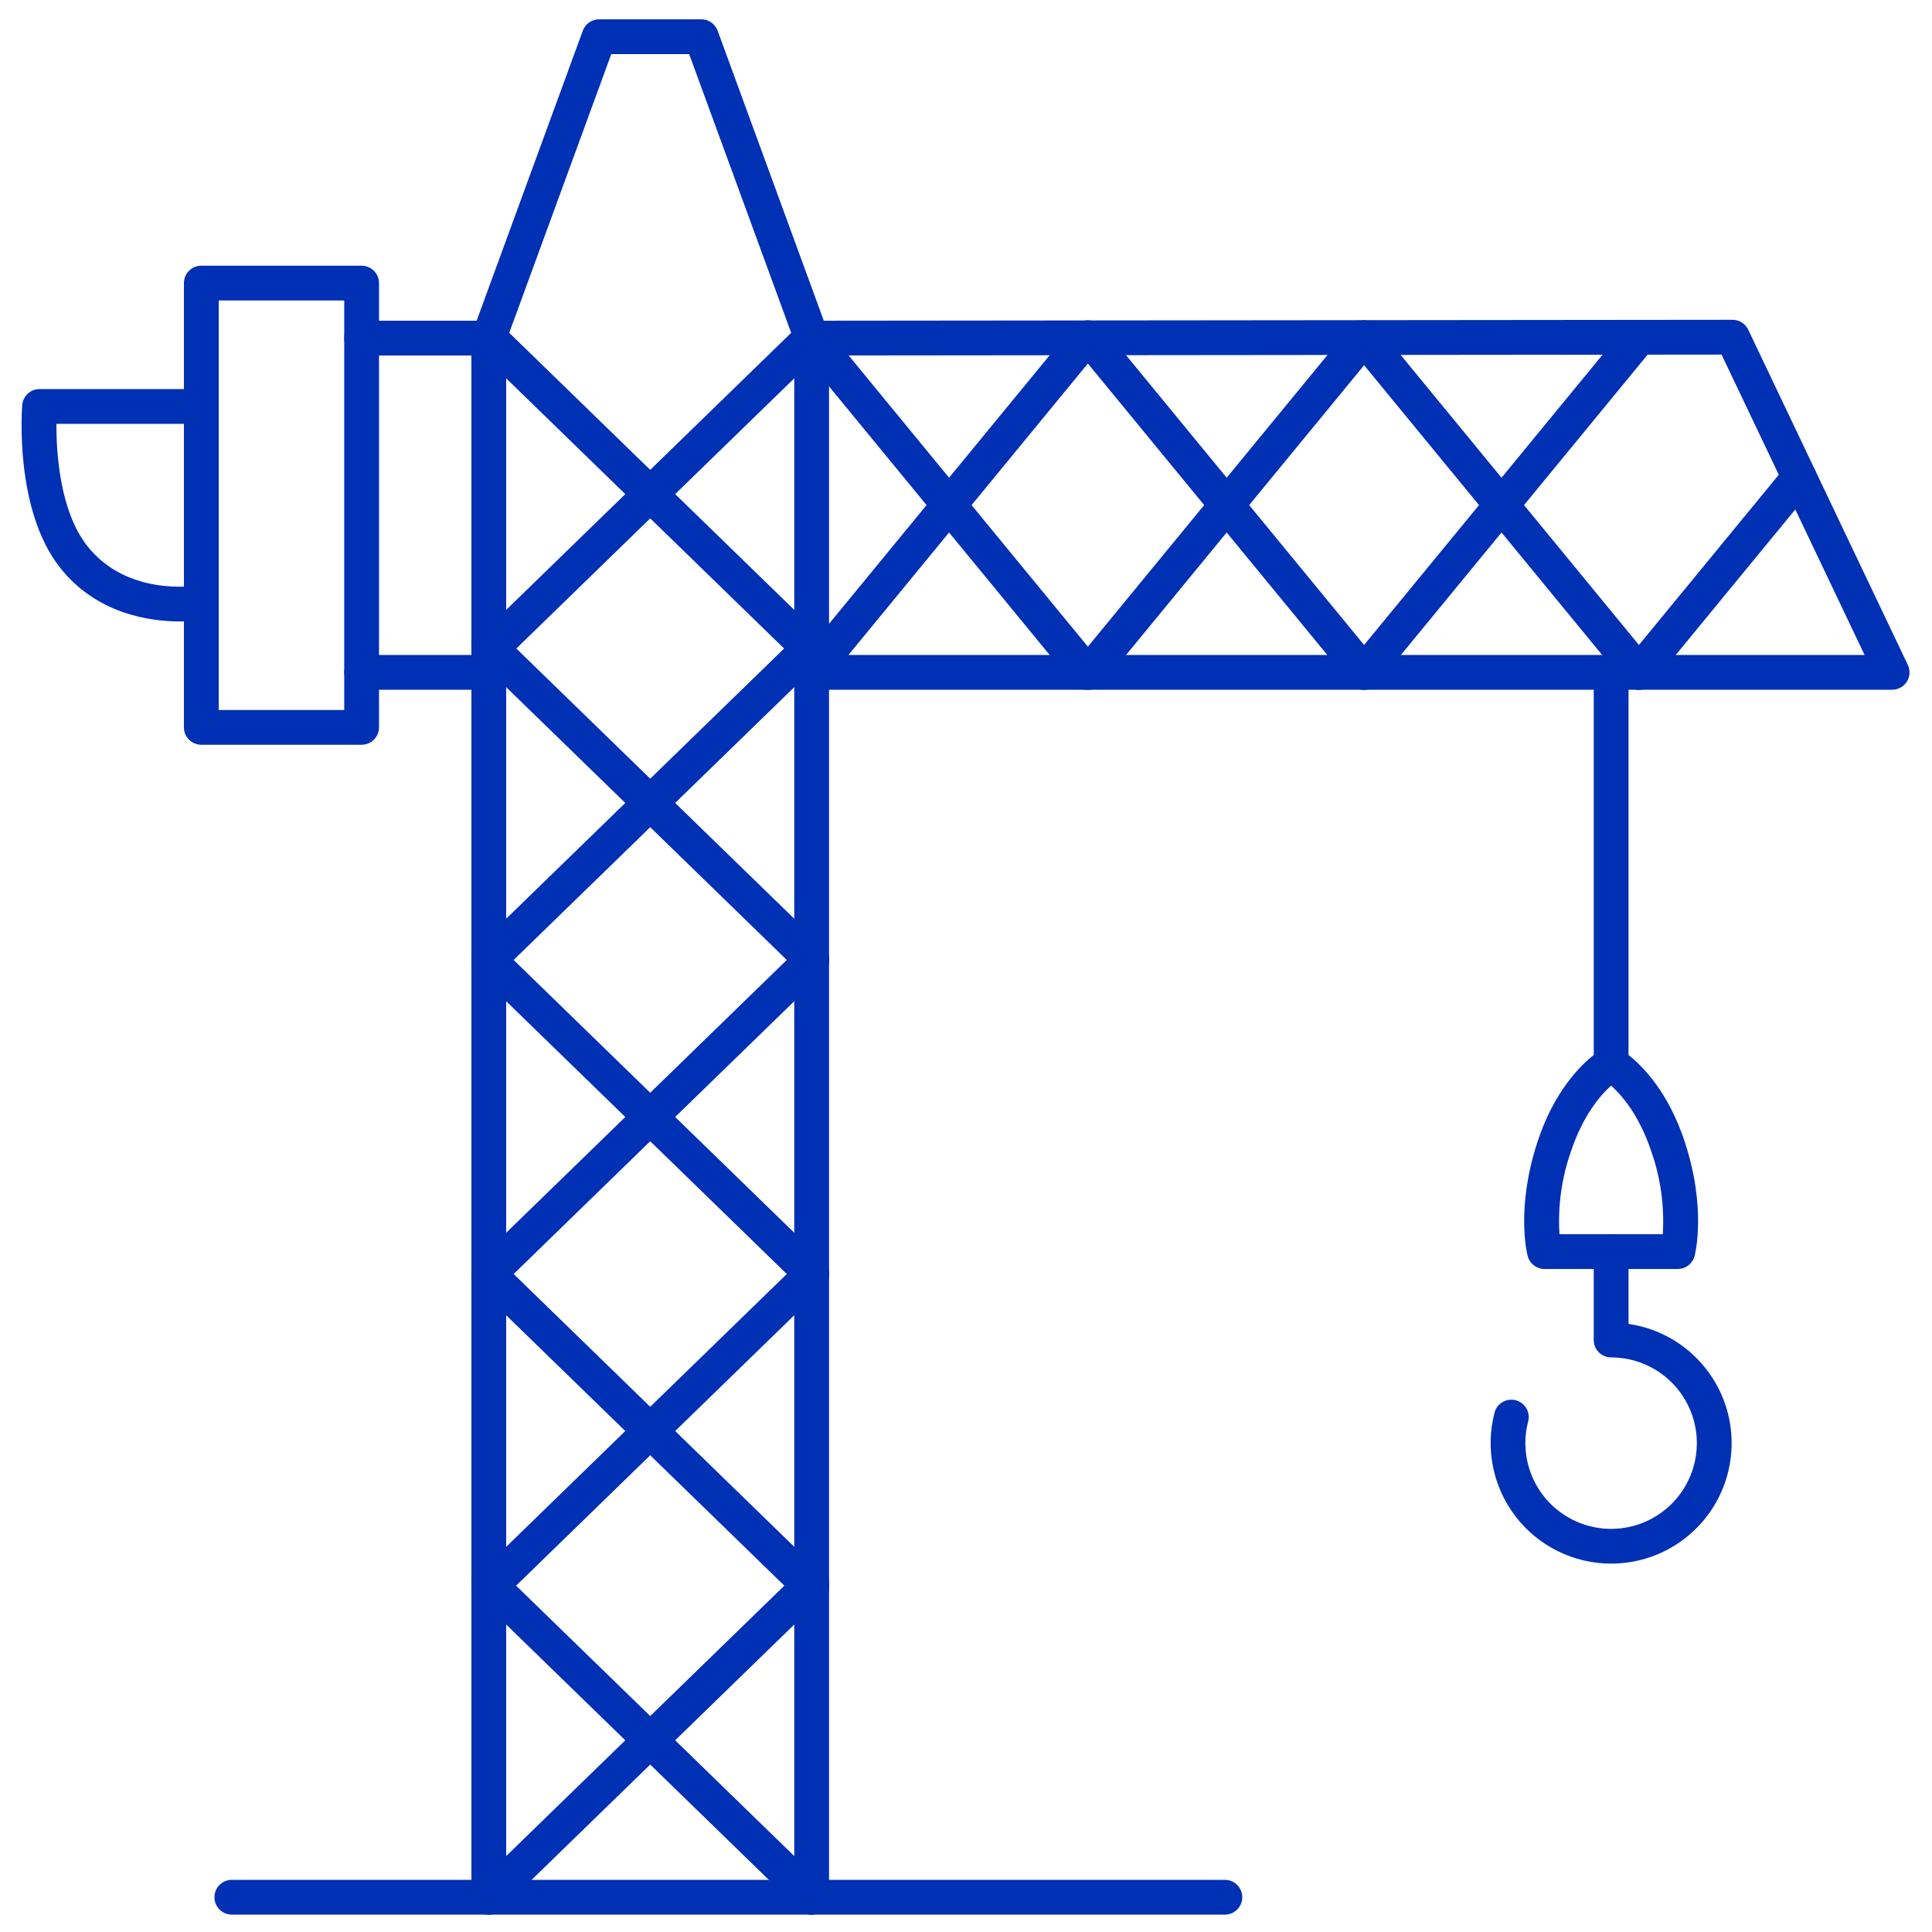
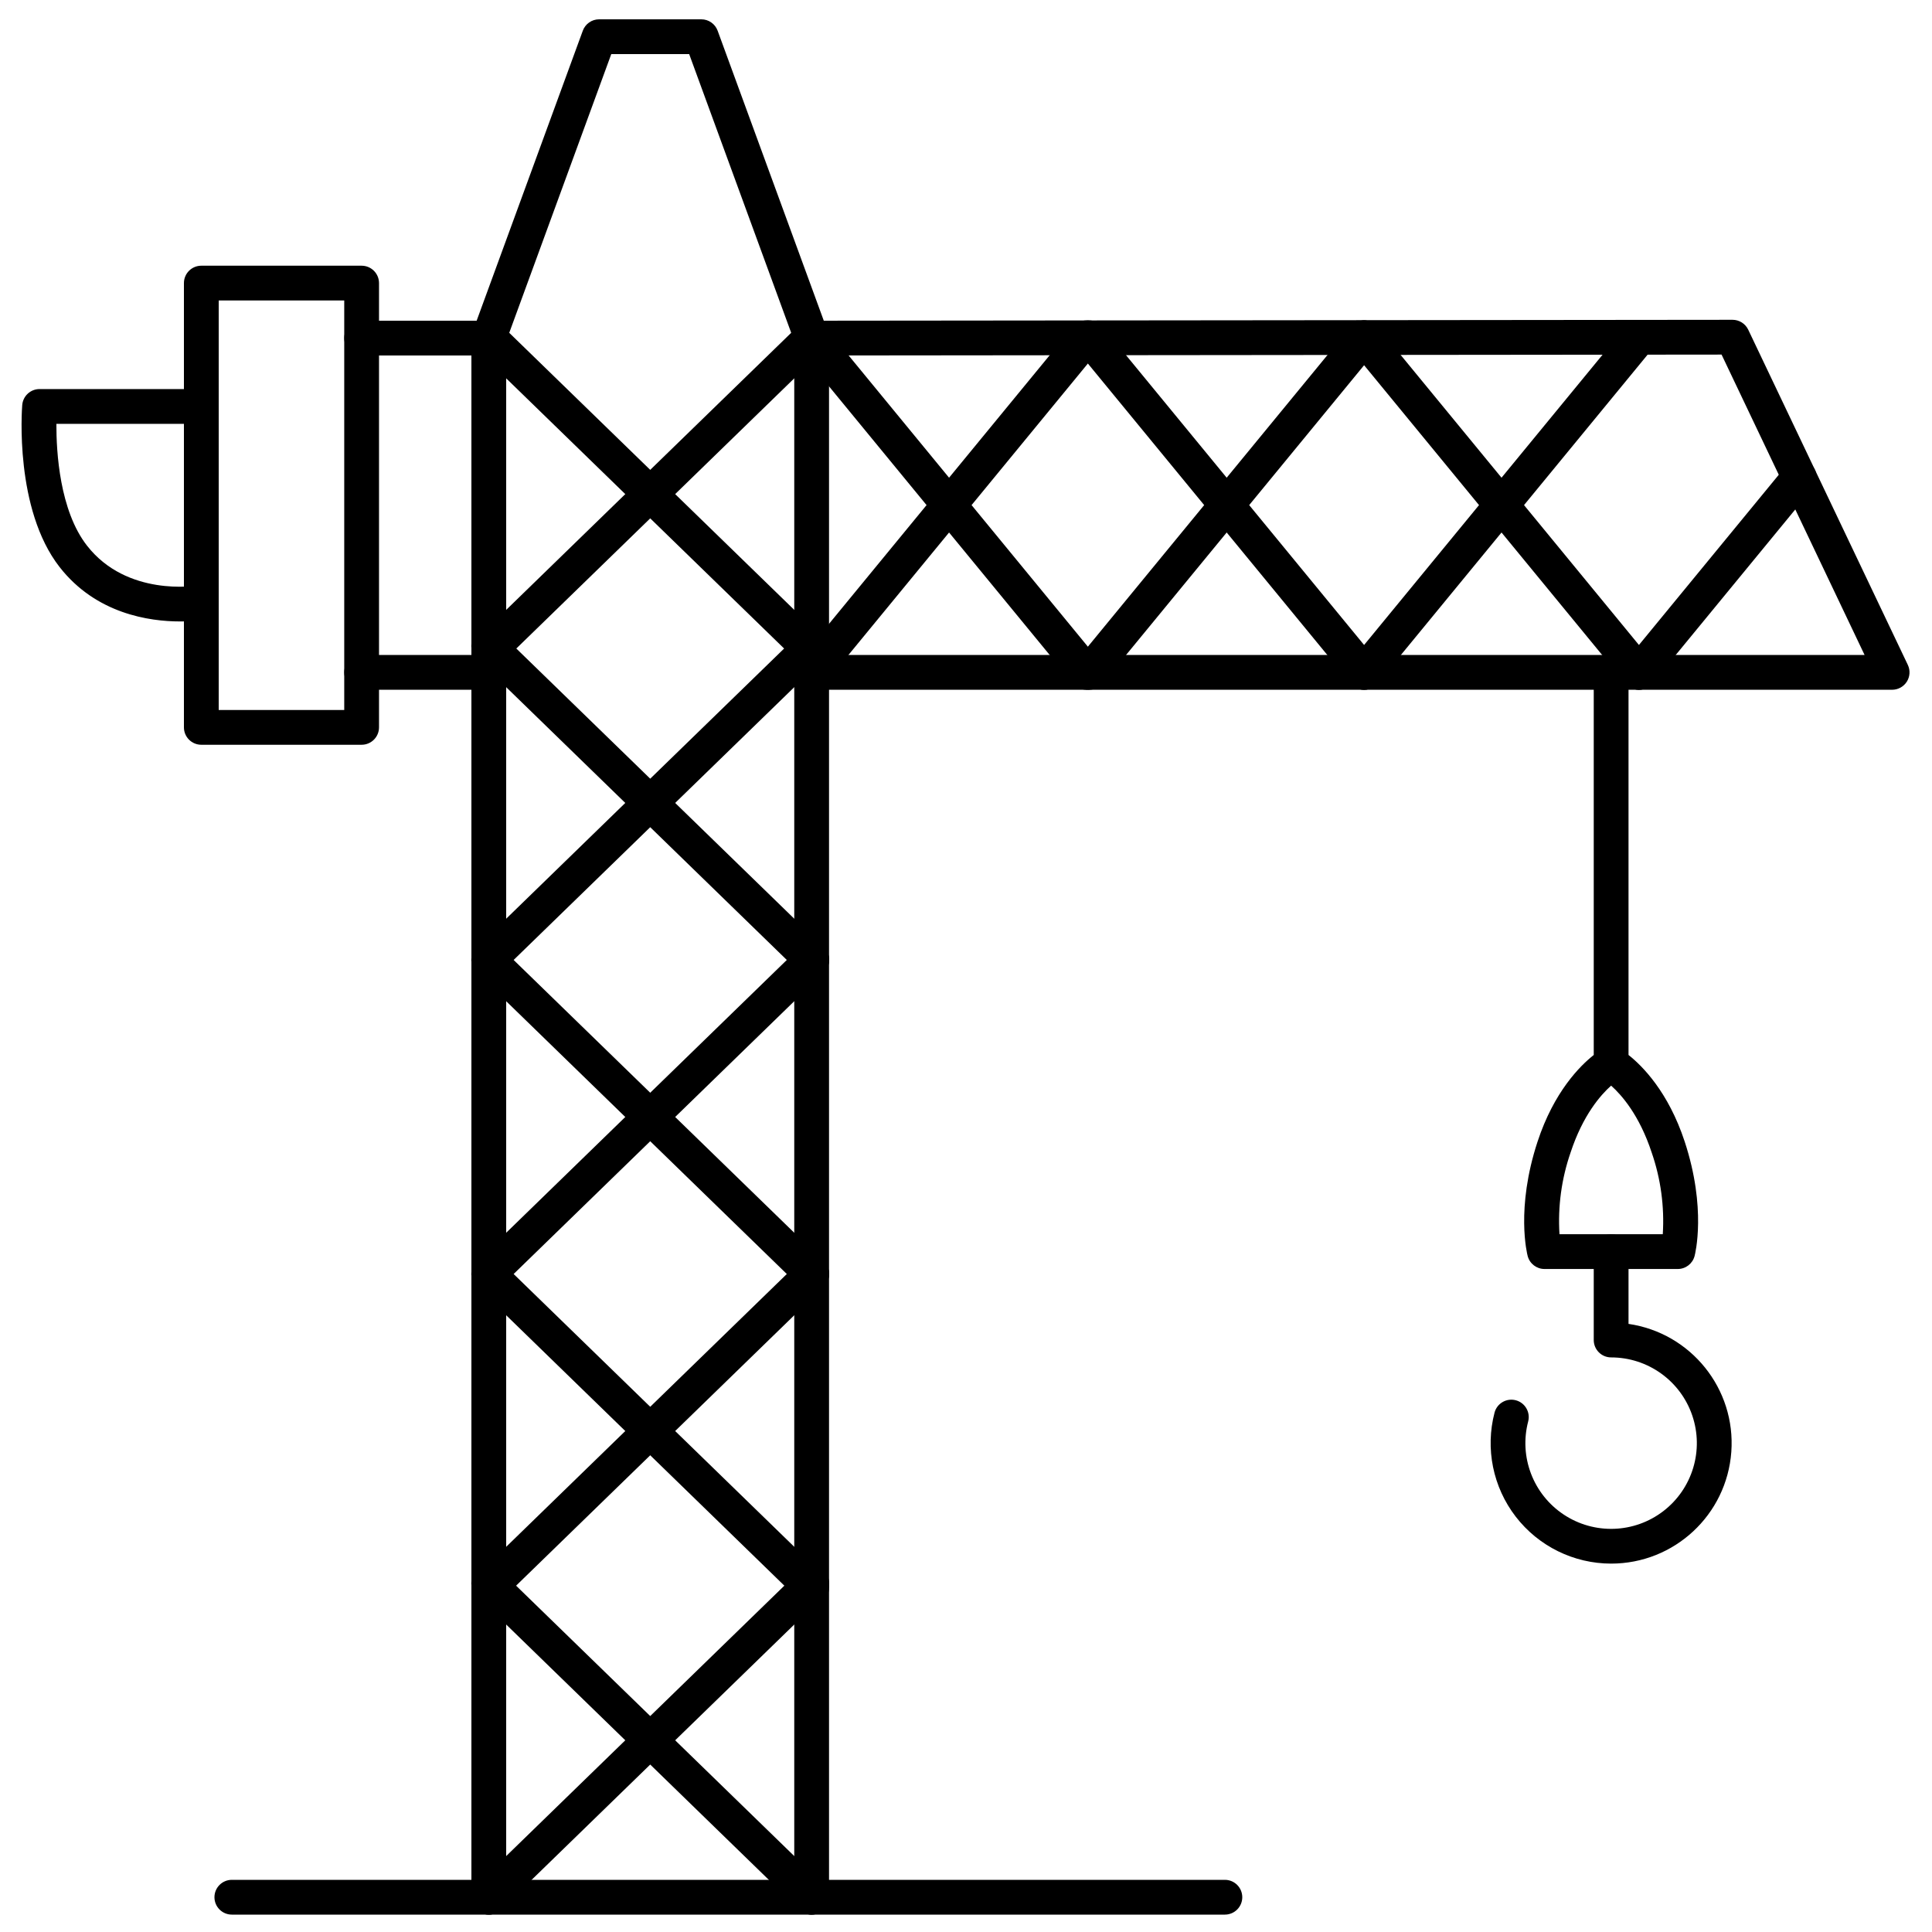
<svg xmlns="http://www.w3.org/2000/svg" id="a2a75835-e92f-4453-b0eb-0c0a515bf2d1" data-name="Construction" viewBox="0 0 500 500">
-   <defs>
-     <style>
-       .b6c538e9-38fa-4315-bb81-6de5170c0a9f {
-         fill: #0030b3;
-       }
-     </style>
-   </defs>
  <g>
    <path class="b6c538e9-38fa-4315-bb81-6de5170c0a9f" d="M317,495.5H60a4.5,4.5,0,0,1,0-9H317a4.5,4.5,0,0,1,0,9Z" />
    <path class="b6c538e9-38fa-4315-bb81-6de5170c0a9f" d="M210.053,495.5a4.5,4.5,0,0,1-4.5-4.5V88.298L178.356,14H158.198L131,88.298V491a4.5,4.5,0,0,1-9,0V87.5a4.495,4.495,0,0,1,.274-1.547l28.553-78A4.499,4.499,0,0,1,155.053,5H181.5a4.499,4.499,0,0,1,4.226,2.953l28.553,78a4.495,4.495,0,0,1,.274,1.547V491A4.5,4.5,0,0,1,210.053,495.5Z" />
    <path class="b6c538e9-38fa-4315-bb81-6de5170c0a9f" d="M489.681,178.509H210.053a4.5,4.5,0,0,1,0-9H482.554L445.539,91.766,210.058,92h-.004a4.5,4.5,0,0,1-.004-9l238.325-.237h.005a4.499,4.499,0,0,1,4.062,2.565l41.302,86.746a4.5,4.5,0,0,1-4.062,6.435Z" />
    <g>
      <path class="b6c538e9-38fa-4315-bb81-6de5170c0a9f" d="M126.5,92H93.588a4.5,4.5,0,1,1,0-9H126.5a4.5,4.5,0,0,1,0,9Z" />
      <path class="b6c538e9-38fa-4315-bb81-6de5170c0a9f" d="M126.5,178.509H93.588a4.5,4.5,0,1,1,0-9H126.5a4.5,4.5,0,0,1,0,9Z" />
    </g>
    <path class="b6c538e9-38fa-4315-bb81-6de5170c0a9f" d="M93.588,192.743H52.1a4.5,4.5,0,0,1-4.5-4.5V73.266a4.5,4.5,0,0,1,4.5-4.5H93.588a4.5,4.5,0,0,1,4.5,4.5V188.243A4.5,4.5,0,0,1,93.588,192.743Zm-36.988-9H89.088V77.766H56.6Z" />
    <path class="b6c538e9-38fa-4315-bb81-6de5170c0a9f" d="M46.612,160.83c-7.949,0-21.729-1.964-31.182-14.068C3.72,131.767,5.666,105.918,5.754,104.825A4.5,4.5,0,0,1,10.24,100.688H52.1a4.5,4.5,0,0,1,0,9H14.594c-.029,7.276.836,22.452,7.93,31.534,10.331,13.228,28.066,10.416,28.816,10.291a4.5,4.5,0,0,1,1.535,8.868A39.161,39.161,0,0,1,46.612,160.83Z" />
    <g>
      <path class="b6c538e9-38fa-4315-bb81-6de5170c0a9f" d="M210.053,495.5a4.484,4.484,0,0,1-3.136-1.273l-83.553-81.224a4.5,4.5,0,1,1,6.273-6.453L213.19,487.773a4.5,4.5,0,0,1-3.137,7.727Z" />
      <path class="b6c538e9-38fa-4315-bb81-6de5170c0a9f" d="M126.501,495.5a4.5,4.5,0,0,1-3.137-7.727L206.917,406.55a4.5,4.5,0,1,1,6.273,6.453l-83.553,81.224A4.483,4.483,0,0,1,126.501,495.5Z" />
    </g>
    <g>
      <path class="b6c538e9-38fa-4315-bb81-6de5170c0a9f" d="M210.053,415.462a4.483,4.483,0,0,1-3.136-1.273l-83.553-81.224a4.5,4.5,0,1,1,6.273-6.453L213.19,407.735a4.5,4.5,0,0,1-3.137,7.726Z" />
      <path class="b6c538e9-38fa-4315-bb81-6de5170c0a9f" d="M126.501,415.462a4.5,4.5,0,0,1-3.137-7.726l83.553-81.224a4.5,4.5,0,1,1,6.273,6.453l-83.553,81.224A4.483,4.483,0,0,1,126.501,415.462Z" />
    </g>
    <g>
      <path class="b6c538e9-38fa-4315-bb81-6de5170c0a9f" d="M210.053,334.187a4.483,4.483,0,0,1-3.136-1.273L123.363,251.69a4.5,4.5,0,1,1,6.273-6.453L213.19,326.46a4.5,4.5,0,0,1-3.137,7.726Z" />
      <path class="b6c538e9-38fa-4315-bb81-6de5170c0a9f" d="M126.501,334.187a4.5,4.5,0,0,1-3.137-7.726l83.553-81.223A4.5,4.5,0,1,1,213.19,251.69l-83.553,81.223A4.483,4.483,0,0,1,126.501,334.187Z" />
    </g>
    <g>
      <path class="b6c538e9-38fa-4315-bb81-6de5170c0a9f" d="M210.053,252.912a4.483,4.483,0,0,1-3.136-1.273l-83.553-81.223a4.5,4.5,0,1,1,6.273-6.453L213.19,245.185a4.5,4.5,0,0,1-3.137,7.727Z" />
      <path class="b6c538e9-38fa-4315-bb81-6de5170c0a9f" d="M126.501,252.912a4.5,4.5,0,0,1-3.137-7.727l83.553-81.223a4.5,4.5,0,1,1,6.273,6.453l-83.553,81.223A4.483,4.483,0,0,1,126.501,252.912Z" />
    </g>
    <g>
      <path class="b6c538e9-38fa-4315-bb81-6de5170c0a9f" d="M210.053,172.986a4.485,4.485,0,0,1-3.136-1.273L123.363,90.489a4.5,4.5,0,1,1,6.273-6.453L213.19,165.26a4.5,4.5,0,0,1-3.137,7.726Z" />
      <path class="b6c538e9-38fa-4315-bb81-6de5170c0a9f" d="M126.501,172.986a4.5,4.5,0,0,1-3.137-7.726l83.553-81.224a4.5,4.5,0,0,1,6.273,6.453l-83.553,81.224A4.485,4.485,0,0,1,126.501,172.986Z" />
    </g>
    <g>
      <path class="b6c538e9-38fa-4315-bb81-6de5170c0a9f" d="M210.051,178.509a4.5,4.5,0,0,1-3.475-7.356l71.127-86.579a4.5,4.5,0,0,1,6.955,5.713l-71.128,86.58A4.491,4.491,0,0,1,210.051,178.509Z" />
      <path class="b6c538e9-38fa-4315-bb81-6de5170c0a9f" d="M281.184,178.509a4.493,4.493,0,0,1-3.481-1.644l-71.127-86.58a4.5,4.5,0,1,1,6.954-5.713l71.128,86.58a4.5,4.5,0,0,1-3.475,7.356Z" />
    </g>
    <g>
      <path class="b6c538e9-38fa-4315-bb81-6de5170c0a9f" d="M281.897,178.509a4.5,4.5,0,0,1-3.475-7.356L349.55,84.573a4.5,4.5,0,0,1,6.955,5.713l-71.127,86.58A4.491,4.491,0,0,1,281.897,178.509Z" />
      <path class="b6c538e9-38fa-4315-bb81-6de5170c0a9f" d="M353.03,178.509a4.493,4.493,0,0,1-3.481-1.644l-71.127-86.58a4.5,4.5,0,0,1,6.955-5.713l71.127,86.58a4.5,4.5,0,0,1-3.475,7.356Z" />
    </g>
    <path class="b6c538e9-38fa-4315-bb81-6de5170c0a9f" d="M353.024,178.509a4.5,4.5,0,0,1-3.475-7.356l71.128-86.579a4.5,4.5,0,0,1,6.955,5.713l-71.128,86.58A4.492,4.492,0,0,1,353.024,178.509Z" />
    <path class="b6c538e9-38fa-4315-bb81-6de5170c0a9f" d="M424.152,178.509a4.5,4.5,0,0,1-3.475-7.356l41.483-50.496a4.5,4.5,0,0,1,6.955,5.713l-41.483,50.496A4.492,4.492,0,0,1,424.152,178.509Z" />
    <path class="b6c538e9-38fa-4315-bb81-6de5170c0a9f" d="M424.158,178.509a4.493,4.493,0,0,1-3.481-1.644L349.55,90.286a4.5,4.5,0,0,1,6.955-5.713l71.128,86.58a4.5,4.5,0,0,1-3.475,7.356Z" />
    <path class="b6c538e9-38fa-4315-bb81-6de5170c0a9f" d="M434.205,328.414H399.713a4.499,4.499,0,0,1-4.349-3.344c-.132-.493-3.147-12.282,2.558-29.628,4.246-12.912,11.001-19.622,14.537-22.414V174.009a4.5,4.5,0,0,1,9,0v99.02c3.536,2.792,10.29,9.501,14.537,22.413,5.705,17.346,2.689,29.135,2.558,29.628A4.499,4.499,0,0,1,434.205,328.414Zm-30.611-9h26.732a54.209,54.209,0,0,0-2.879-21.159c-3.175-9.652-7.779-14.881-10.491-17.292-2.697,2.399-7.308,7.629-10.485,17.292A54.17,54.17,0,0,0,403.594,319.414Z" />
    <path class="b6c538e9-38fa-4315-bb81-6de5170c0a9f" d="M416.959,404.661a31.204,31.204,0,0,1-30.163-39.115,4.5,4.5,0,0,1,8.705,2.283,22.186,22.186,0,1,0,21.458-16.532,4.5,4.5,0,0,1-4.5-4.5V323.914a4.5,4.5,0,0,1,9,0v18.707a31.183,31.183,0,0,1-4.5,62.04Z" />
  </g>
</svg>
